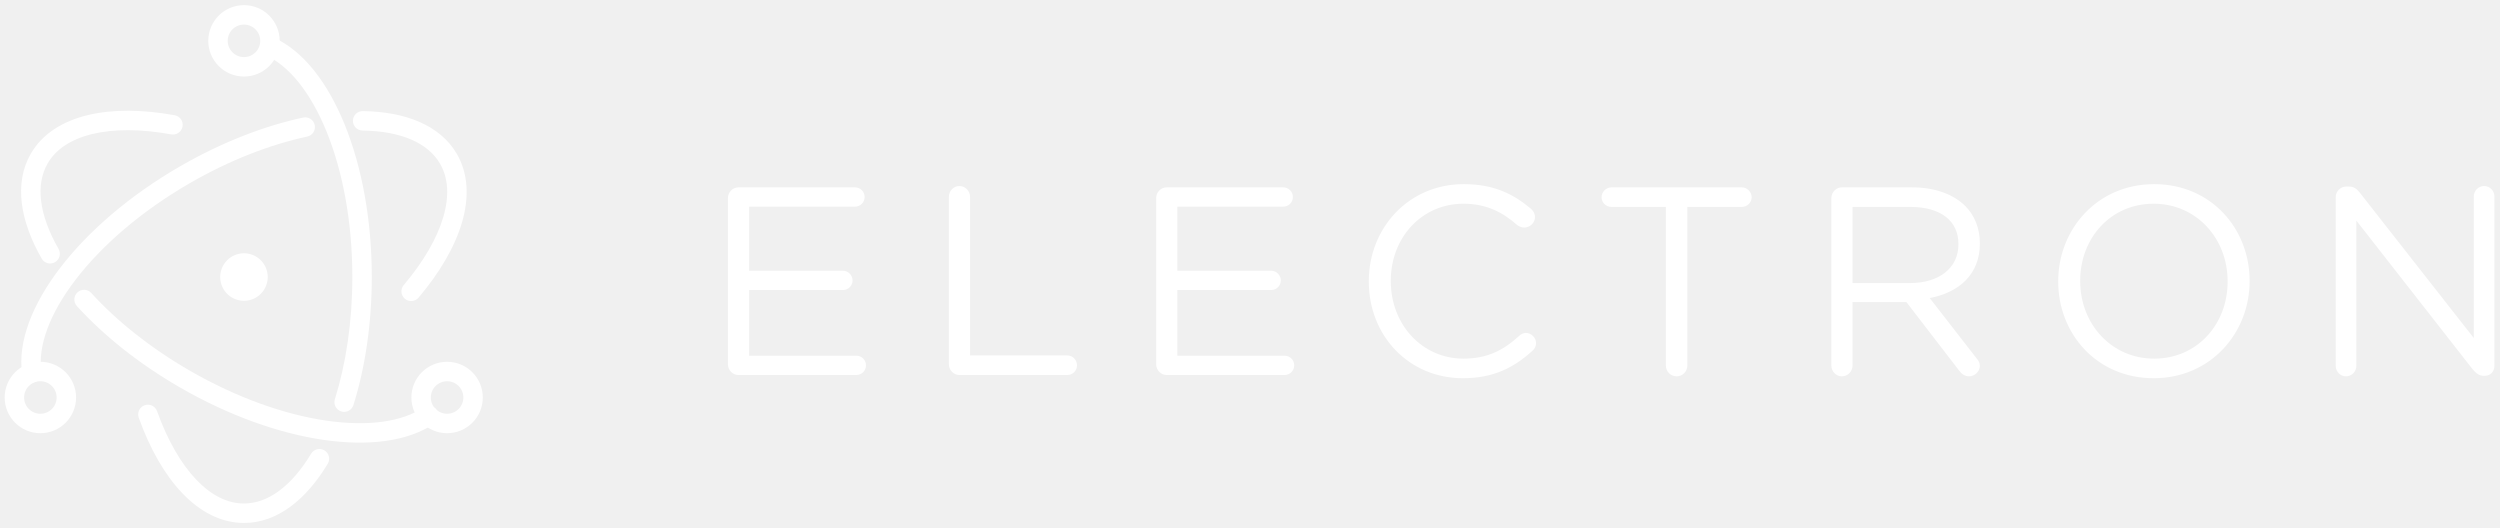
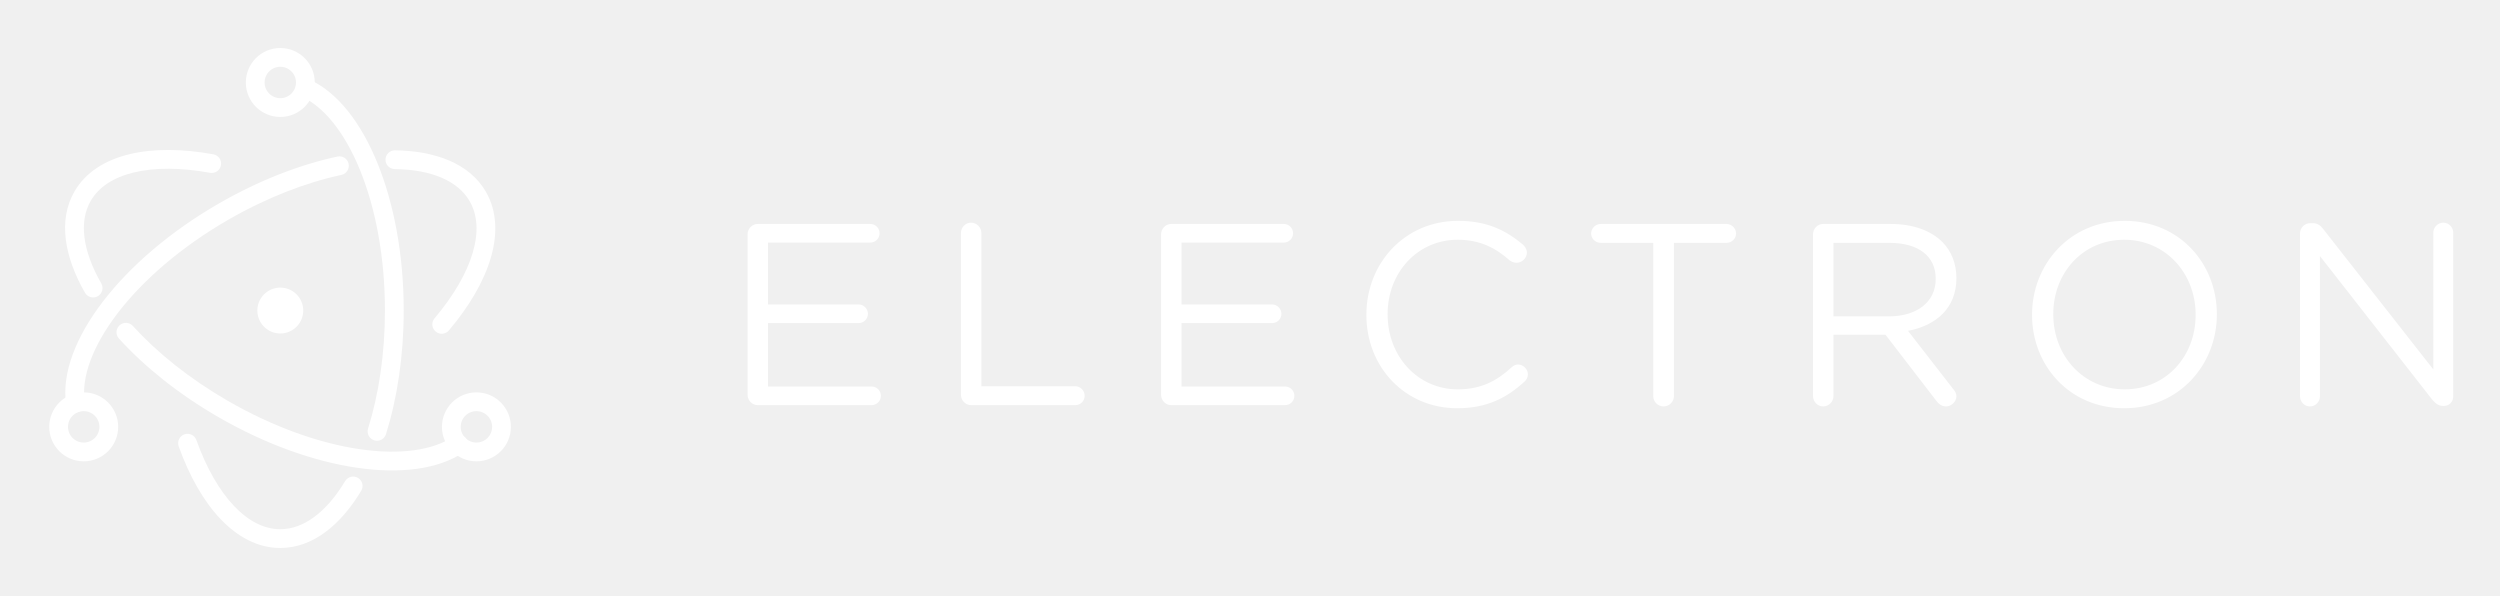
- <svg xmlns="http://www.w3.org/2000/svg" width="360" height="76" viewBox="0 0 360 76" fill="none">
-   <g clip-path="url(#clip0)">
-     <path fill-rule="evenodd" clip-rule="evenodd" d="M106.327 54H123.311C124.083 54 124.7 53.382 124.7 52.61C124.7 51.838 124.083 51.221 123.311 51.221H107.871V41.764H121.381C122.153 41.764 122.77 41.146 122.77 40.374C122.77 39.641 122.153 38.985 121.381 38.985H107.871V29.759H123.118C123.89 29.759 124.507 29.142 124.507 28.37C124.507 27.598 123.89 26.98 123.118 26.98H106.327C105.516 26.98 104.821 27.675 104.821 28.524V52.456C104.821 53.305 105.516 54 106.327 54ZM136.639 52.456C136.639 53.305 137.334 54 138.144 54H153.7C154.472 54 155.09 53.382 155.09 52.61C155.09 51.838 154.472 51.182 153.7 51.182H139.688V28.331C139.688 27.482 138.993 26.787 138.144 26.787C137.334 26.787 136.639 27.482 136.639 28.331V52.456ZM167.993 54H184.977C185.749 54 186.367 53.382 186.367 52.61C186.367 51.838 185.749 51.221 184.977 51.221H169.537V41.764H183.047C183.819 41.764 184.437 41.146 184.437 40.374C184.437 39.641 183.819 38.985 183.047 38.985H169.537V29.759H184.784C185.556 29.759 186.174 29.142 186.174 28.37C186.174 27.598 185.556 26.98 184.784 26.98H167.993C167.182 26.98 166.488 27.675 166.488 28.524V52.456C166.488 53.305 167.182 54 167.993 54ZM210.657 54.463C215.096 54.463 218.03 52.919 220.693 50.487C220.963 50.256 221.195 49.87 221.195 49.407C221.195 48.635 220.5 47.94 219.728 47.94C219.342 47.94 218.995 48.133 218.763 48.364C216.447 50.487 214.092 51.645 210.734 51.645C204.79 51.645 200.274 46.743 200.274 40.49V40.413C200.274 34.198 204.751 29.335 210.734 29.335C214.054 29.335 216.408 30.57 218.493 32.423C218.724 32.577 219.072 32.77 219.496 32.77C220.307 32.77 221.04 32.075 221.04 31.265C221.04 30.724 220.732 30.3 220.423 30.029C217.914 27.945 215.135 26.517 210.773 26.517C202.821 26.517 197.108 32.847 197.108 40.49V40.567C197.108 48.326 202.86 54.463 210.657 54.463ZM239.888 52.649C239.888 53.498 240.583 54.193 241.432 54.193C242.281 54.193 242.976 53.498 242.976 52.649V29.798H250.812C251.584 29.798 252.24 29.18 252.24 28.408C252.24 27.636 251.584 26.98 250.812 26.98H232.052C231.28 26.98 230.624 27.636 230.624 28.408C230.624 29.18 231.28 29.798 232.052 29.798H239.888V52.649ZM263.716 52.649V28.524C263.716 27.675 264.41 26.98 265.221 26.98H275.334C278.654 26.98 281.317 27.984 283.016 29.682C284.328 30.994 285.1 32.886 285.1 35.009V35.086C285.1 39.525 282.089 42.111 277.882 42.922L284.598 51.568C284.907 51.916 285.1 52.263 285.1 52.688C285.1 53.498 284.328 54.193 283.556 54.193C282.938 54.193 282.475 53.846 282.128 53.382L274.524 43.501H266.765V52.649C266.765 53.498 266.07 54.193 265.221 54.193C264.41 54.193 263.716 53.498 263.716 52.649ZM266.765 40.76H275.064C279.117 40.76 282.012 38.676 282.012 35.202V35.125C282.012 31.805 279.464 29.798 275.103 29.798H266.765V40.76ZM310.124 54.463C301.902 54.463 296.382 48.017 296.382 40.567V40.49C296.382 33.04 301.979 26.517 310.201 26.517C318.423 26.517 323.943 32.963 323.943 40.413V40.49C323.943 47.94 318.346 54.463 310.124 54.463ZM310.201 51.645C316.377 51.645 320.777 46.705 320.777 40.567V40.49C320.777 34.353 316.3 29.335 310.124 29.335C303.948 29.335 299.547 34.275 299.547 40.413V40.49C299.547 46.627 304.025 51.645 310.201 51.645ZM336.344 52.688C336.344 53.498 337 54.193 337.811 54.193C338.66 54.193 339.316 53.498 339.316 52.688V31.766L356.069 53.189C356.532 53.73 356.995 54.116 357.651 54.116H357.806C358.616 54.116 359.195 53.498 359.195 52.688V28.292C359.195 27.482 358.539 26.787 357.729 26.787C356.879 26.787 356.223 27.482 356.223 28.292V48.673L339.818 27.752C339.394 27.212 338.969 26.864 338.274 26.864H337.85C337.039 26.864 336.344 27.559 336.344 28.37V52.688Z" fill="white" />
-     <path d="M24.656 19.351C25.417 19.49 26.146 18.985 26.284 18.225C26.423 17.464 25.919 16.735 25.158 16.596L24.656 19.351ZM5.647 22.837L6.86 23.537L5.647 22.837ZM6.005 37.239C6.39 37.91 7.245 38.142 7.916 37.757C8.587 37.373 8.819 36.517 8.434 35.846L6.005 37.239ZM13.14 42.188C12.62 41.616 11.734 41.574 11.162 42.095C10.591 42.615 10.549 43.5 11.069 44.072L13.14 42.188ZM26.6 54.571L25.9 55.783L25.9 55.783L26.6 54.571ZM62.532 60.993C63.17 60.558 63.335 59.687 62.9 59.048C62.464 58.409 61.593 58.245 60.954 58.68L62.532 60.993ZM25.158 16.596C20.524 15.752 16.215 15.713 12.639 16.576C9.058 17.439 6.109 19.238 4.435 22.137L6.86 23.537C8.04 21.494 10.214 20.041 13.296 19.298C16.383 18.553 20.278 18.554 24.656 19.351L25.158 16.596ZM4.435 22.137C1.949 26.443 2.96 31.928 6.005 37.239L8.434 35.846C5.588 30.882 5.112 26.564 6.86 23.537L4.435 22.137ZM11.069 44.072C14.904 48.287 19.962 52.355 25.9 55.783L27.3 53.358C21.588 50.06 16.763 46.169 13.14 42.188L11.069 44.072ZM25.9 55.783C32.973 59.867 40.215 62.419 46.61 63.346C52.955 64.265 58.689 63.614 62.532 60.993L60.954 58.68C57.952 60.727 53.057 61.451 47.012 60.575C41.017 59.706 34.111 57.291 27.3 53.358L25.9 55.783Z" fill="white" />
-     <path d="M58.137 41.05C57.638 41.64 57.711 42.524 58.301 43.023C58.891 43.523 59.775 43.449 60.274 42.859L58.137 41.05ZM64.587 22.887L63.374 23.587L63.374 23.587L64.587 22.887ZM52.239 15.999C51.466 15.989 50.831 16.607 50.821 17.38C50.811 18.154 51.43 18.788 52.203 18.799L52.239 15.999ZM44.244 19.666C45 19.504 45.482 18.76 45.32 18.003C45.158 17.247 44.414 16.766 43.658 16.928L44.244 19.666ZM26.629 25.166L25.929 23.953L25.929 23.953L26.629 25.166ZM3.191 53.894C3.303 54.658 4.014 55.188 4.779 55.075C5.544 54.963 6.074 54.252 5.961 53.487L3.191 53.894ZM60.274 42.859C63.309 39.275 65.485 35.571 66.52 32.051C67.556 28.525 67.469 25.08 65.799 22.187L63.374 23.587C64.552 25.627 64.725 28.23 63.833 31.262C62.941 34.3 61.003 37.664 58.137 41.05L60.274 42.859ZM65.799 22.187C63.353 17.951 58.227 16.077 52.239 15.999L52.203 18.799C57.781 18.871 61.655 20.61 63.374 23.587L65.799 22.187ZM43.658 16.928C38.043 18.131 31.927 20.49 25.929 23.953L27.329 26.378C33.099 23.046 38.943 20.802 44.244 19.666L43.658 16.928ZM25.929 23.953C18.647 28.157 12.681 33.329 8.674 38.558C4.703 43.741 2.501 49.193 3.191 53.894L5.961 53.487C5.433 49.887 7.11 45.202 10.896 40.261C14.647 35.367 20.316 30.427 27.329 26.378L25.929 23.953Z" fill="white" />
-     <path d="M22.615 59.204C22.354 58.476 21.553 58.097 20.825 58.358C20.097 58.619 19.718 59.42 19.979 60.148L22.615 59.204ZM47.199 66.776C47.598 66.114 47.383 65.253 46.721 64.855C46.058 64.457 45.198 64.671 44.8 65.334L47.199 66.776ZM48.221 57.494C47.99 58.232 48.401 59.017 49.139 59.248C49.877 59.479 50.663 59.068 50.894 58.33L48.221 57.494ZM52.138 39.893H50.737H52.138ZM39.402 5.41C38.695 5.096 37.868 5.415 37.554 6.122C37.24 6.828 37.559 7.655 38.266 7.969L39.402 5.41ZM19.979 60.148C21.565 64.578 23.685 68.324 26.218 70.986C28.756 73.653 31.787 75.305 35.132 75.305V72.505C32.774 72.505 30.43 71.35 28.247 69.056C26.06 66.758 24.113 63.389 22.615 59.204L19.979 60.148ZM35.132 75.305C39.985 75.305 44.146 71.855 47.199 66.776L44.8 65.334C41.959 70.058 38.543 72.505 35.132 72.505V75.305ZM50.894 58.33C52.575 52.958 53.538 46.639 53.538 39.893H50.737C50.737 46.383 49.81 52.417 48.221 57.494L50.894 58.33ZM53.538 39.893C53.538 31.62 52.089 23.981 49.637 17.942C47.206 11.953 43.692 7.315 39.402 5.41L38.266 7.969C41.588 9.444 44.726 13.287 47.043 18.995C49.34 24.652 50.737 31.926 50.737 39.893H53.538Z" fill="white" />
-     <path fill-rule="evenodd" clip-rule="evenodd" d="M68.123 57.239C68.123 55.173 66.448 53.498 64.382 53.498C62.316 53.498 60.64 55.173 60.64 57.239C60.64 59.306 62.316 60.981 64.382 60.981C66.448 60.981 68.123 59.306 68.123 57.239V57.239Z" stroke="white" stroke-width="2.8" stroke-linecap="round" />
-     <path fill-rule="evenodd" clip-rule="evenodd" d="M5.813 60.981C7.88 60.981 9.555 59.306 9.555 57.239C9.555 55.173 7.88 53.498 5.813 53.498C3.747 53.498 2.072 55.173 2.072 57.239C2.072 59.306 3.747 60.981 5.813 60.981V60.981V60.981Z" stroke="white" stroke-width="2.8" stroke-linecap="round" />
-     <circle cx="35.132" cy="5.881" r="3.741" stroke="white" stroke-width="2.8" stroke-linecap="round" />
-     <path fill-rule="evenodd" clip-rule="evenodd" d="M35.854 43.238C34.007 43.637 32.187 42.463 31.787 40.616C31.389 38.769 32.562 36.949 34.409 36.549C36.256 36.15 38.076 37.324 38.476 39.171C38.875 41.018 37.701 42.838 35.854 43.238Z" fill="white" />
+ <svg xmlns="http://www.w3.org/2000/svg" version="1.1" x="0" y="0" width="372.84" height="88.84" viewBox="0, 0, 372.84, 88.84">
+   <g id="Background">
+     <rect x="0" y="0" width="372.84" height="88.84" fill="#000000" fill-opacity="0" />
  </g>
-   <defs>
-     <clipPath id="clip0">
-       <rect width="360" height="76" fill="white" />
-     </clipPath>
-   </defs>
+   <g id="Layer_1">
+     <path d="M112.997,60.42 L129.981,60.42 C130.753,60.42 131.37,59.802 131.37,59.03 C131.37,58.258 130.753,57.641 129.981,57.641 L114.541,57.641 L114.541,48.184 L128.051,48.184 C128.823,48.184 129.44,47.566 129.44,46.794 C129.44,46.061 128.823,45.405 128.051,45.405 L114.541,45.405 L114.541,36.179 L129.788,36.179 C130.56,36.179 131.177,35.562 131.177,34.79 C131.177,34.018 130.56,33.4 129.788,33.4 L112.997,33.4 C112.186,33.4 111.491,34.095 111.491,34.944 L111.491,58.876 C111.491,59.725 112.186,60.42 112.997,60.42 z M143.309,58.876 C143.309,59.725 144.004,60.42 144.814,60.42 L160.37,60.42 C161.142,60.42 161.76,59.802 161.76,59.03 C161.76,58.258 161.142,57.602 160.37,57.602 L146.358,57.602 L146.358,34.751 C146.358,33.902 145.663,33.207 144.814,33.207 C144.004,33.207 143.309,33.902 143.309,34.751 L143.309,58.876 z M174.663,60.42 L191.647,60.42 C192.419,60.42 193.037,59.802 193.037,59.03 C193.037,58.258 192.419,57.641 191.647,57.641 L176.207,57.641 L176.207,48.184 L189.717,48.184 C190.489,48.184 191.107,47.566 191.107,46.794 C191.107,46.061 190.489,45.405 189.717,45.405 L176.207,45.405 L176.207,36.179 L191.454,36.179 C192.226,36.179 192.844,35.562 192.844,34.79 C192.844,34.018 192.226,33.4 191.454,33.4 L174.663,33.4 C173.852,33.4 173.158,34.095 173.158,34.944 L173.158,58.876 C173.158,59.725 173.852,60.42 174.663,60.42 z M217.327,60.883 C221.766,60.883 224.7,59.339 227.363,56.907 C227.633,56.676 227.865,56.29 227.865,55.827 C227.865,55.055 227.17,54.36 226.398,54.36 C226.012,54.36 225.665,54.553 225.433,54.784 C223.117,56.907 220.762,58.065 217.404,58.065 C211.46,58.065 206.944,53.163 206.944,46.91 L206.944,46.833 C206.944,40.618 211.421,35.755 217.404,35.755 C220.724,35.755 223.078,36.99 225.163,38.843 C225.394,38.997 225.742,39.19 226.166,39.19 C226.977,39.19 227.71,38.495 227.71,37.685 C227.71,37.144 227.402,36.72 227.093,36.449 C224.584,34.365 221.805,32.937 217.443,32.937 C209.491,32.937 203.778,39.267 203.778,46.91 L203.778,46.987 C203.778,54.746 209.53,60.883 217.327,60.883 z M246.558,59.069 C246.558,59.918 247.253,60.613 248.102,60.613 C248.951,60.613 249.646,59.918 249.646,59.069 L249.646,36.218 L257.482,36.218 C258.254,36.218 258.91,35.6 258.91,34.828 C258.91,34.056 258.254,33.4 257.482,33.4 L238.722,33.4 C237.95,33.4 237.294,34.056 237.294,34.828 C237.294,35.6 237.95,36.218 238.722,36.218 L246.558,36.218 L246.558,59.069 z M270.386,59.069 L270.386,34.944 C270.386,34.095 271.08,33.4 271.891,33.4 L282.004,33.4 C285.324,33.4 287.987,34.404 289.686,36.102 C290.998,37.414 291.77,39.306 291.77,41.429 L291.77,41.506 C291.77,45.945 288.759,48.531 284.552,49.342 L291.268,57.988 C291.577,58.336 291.77,58.683 291.77,59.108 C291.77,59.918 290.998,60.613 290.226,60.613 C289.608,60.613 289.145,60.266 288.798,59.802 L281.194,49.921 L273.435,49.921 L273.435,59.069 C273.435,59.918 272.74,60.613 271.891,60.613 C271.08,60.613 270.386,59.918 270.386,59.069 z M273.435,47.18 L281.734,47.18 C285.787,47.18 288.682,45.096 288.682,41.622 L288.682,41.545 C288.682,38.225 286.134,36.218 281.773,36.218 L273.435,36.218 L273.435,47.18 z M316.794,60.883 C308.572,60.883 303.052,54.437 303.052,46.987 L303.052,46.91 C303.052,39.46 308.649,32.937 316.871,32.937 C325.093,32.937 330.613,39.383 330.613,46.833 L330.613,46.91 C330.613,54.36 325.016,60.883 316.794,60.883 z M316.871,58.065 C323.047,58.065 327.447,53.125 327.447,46.987 L327.447,46.91 C327.447,40.773 322.97,35.755 316.794,35.755 C310.618,35.755 306.217,40.695 306.217,46.833 L306.217,46.91 C306.217,53.047 310.695,58.065 316.871,58.065 z M343.014,59.108 C343.014,59.918 343.67,60.613 344.481,60.613 C345.33,60.613 345.986,59.918 345.986,59.108 L345.986,38.186 L362.739,59.609 C363.202,60.15 363.665,60.536 364.321,60.536 L364.476,60.536 C365.286,60.536 365.865,59.918 365.865,59.108 L365.865,34.712 C365.865,33.902 365.209,33.207 364.399,33.207 C363.549,33.207 362.893,33.902 362.893,34.712 L362.893,55.093 L346.488,34.172 C346.064,33.632 345.639,33.284 344.944,33.284 L344.52,33.284 C343.709,33.284 343.014,33.979 343.014,34.79 L343.014,59.108 z" fill="#FFFFFF" />
+     <path d="M31.326,25.771 C32.087,25.91 32.816,25.405 32.954,24.645 C33.093,23.884 32.589,23.155 31.828,23.016 L31.326,25.771 z M12.318,29.257 L13.53,29.957 L12.318,29.257 z M12.675,43.659 C13.06,44.33 13.915,44.562 14.586,44.177 C15.257,43.792 15.489,42.937 15.104,42.266 L12.675,43.659 z M19.81,48.608 C19.29,48.036 18.404,47.994 17.833,48.515 C17.261,49.035 17.219,49.92 17.739,50.492 L19.81,48.608 z M33.27,60.991 L32.57,62.203 L32.57,62.203 L33.27,60.991 z M69.201,67.413 C69.84,66.978 70.005,66.107 69.57,65.468 C69.134,64.829 68.263,64.665 67.624,65.1 L69.201,67.413 z M31.828,23.016 C27.194,22.172 22.885,22.133 19.309,22.996 C15.728,23.859 12.779,25.658 11.105,28.557 L13.53,29.957 C14.71,27.914 16.884,26.46 19.966,25.718 C23.053,24.973 26.948,24.974 31.326,25.771 L31.828,23.016 z M11.105,28.557 C8.619,32.863 9.63,38.348 12.675,43.659 L15.104,42.266 C12.258,37.302 11.782,32.984 13.53,29.957 L11.105,28.557 z M17.739,50.492 C21.574,54.707 26.632,58.775 32.57,62.203 L33.97,59.778 C28.258,56.48 23.433,52.589 19.81,48.608 L17.739,50.492 z M32.57,62.203 C39.643,66.287 46.885,68.838 53.28,69.765 C59.625,70.685 65.359,70.034 69.201,67.413 L67.624,65.1 C64.622,67.147 59.727,67.871 53.682,66.994 C47.687,66.125 40.781,63.71 33.97,59.778 L32.57,62.203 z" fill="#FFFFFF" />
+     <path d="M64.807,47.47 C64.308,48.06 64.381,48.944 64.971,49.443 C65.561,49.943 66.445,49.869 66.944,49.279 L64.807,47.47 z M71.257,29.307 L70.044,30.007 L70.044,30.007 L71.257,29.307 z M58.909,22.419 C58.136,22.409 57.501,23.027 57.491,23.8 C57.481,24.573 58.1,25.208 58.873,25.218 L58.909,22.419 z M50.914,26.086 C51.67,25.924 52.152,25.18 51.99,24.423 C51.828,23.667 51.084,23.186 50.328,23.348 L50.914,26.086 z M33.299,31.586 L32.599,30.373 L32.599,30.373 L33.299,31.586 z M9.861,60.313 C9.973,61.078 10.684,61.608 11.449,61.495 C12.214,61.383 12.744,60.672 12.631,59.907 L9.861,60.313 z M66.944,49.279 C69.979,45.695 72.155,41.991 73.19,38.471 C74.226,34.945 74.139,31.5 72.469,28.607 L70.044,30.007 C71.222,32.047 71.395,34.65 70.503,37.682 C69.611,40.72 67.673,44.084 64.807,47.47 L66.944,49.279 z M72.469,28.607 C70.023,24.371 64.897,22.497 58.909,22.419 L58.873,25.218 C64.451,25.291 68.325,27.03 70.044,30.007 L72.469,28.607 z M50.328,23.348 C44.713,24.551 38.597,26.91 32.599,30.373 L33.999,32.798 C39.769,29.466 45.613,27.222 50.914,26.086 L50.328,23.348 z M32.599,30.373 C25.317,34.577 19.351,39.749 15.344,44.978 C11.373,50.161 9.171,55.612 9.861,60.313 L12.631,59.907 C12.103,56.307 13.78,51.622 17.566,46.681 C21.317,41.787 26.986,36.847 33.999,32.798 L32.599,30.373 z" fill="#FFFFFF" />
+     <path d="M29.285,65.624 C29.024,64.896 28.223,64.517 27.495,64.778 C26.767,65.039 26.388,65.84 26.649,66.568 L29.285,65.624 z M53.869,73.196 C54.268,72.533 54.053,71.673 53.391,71.275 C52.728,70.877 51.868,71.091 51.47,71.753 L53.869,73.196 z M54.891,63.914 C54.66,64.652 55.072,65.437 55.809,65.668 C56.547,65.899 57.333,65.488 57.564,64.75 L54.891,63.914 z M58.808,46.313 L57.408,46.313 L58.808,46.313 z M46.072,11.83 C45.365,11.516 44.538,11.835 44.224,12.542 C43.91,13.248 44.229,14.075 44.936,14.389 L46.072,11.83 z M26.649,66.568 C28.235,70.998 30.355,74.744 32.888,77.406 C35.426,80.073 38.457,81.725 41.802,81.725 L41.802,78.925 C39.444,78.925 37.1,77.77 34.917,75.476 C32.73,73.178 30.784,69.809 29.285,65.624 L26.649,66.568 z M41.802,81.725 C46.655,81.725 50.816,78.275 53.869,73.196 L51.47,71.753 C48.629,76.478 45.213,78.925 41.802,78.925 L41.802,81.725 z M57.564,64.75 C59.245,59.378 60.208,53.059 60.208,46.313 L57.408,46.313 C57.408,52.803 56.48,58.837 54.891,63.914 L57.564,64.75 z M60.208,46.313 C60.208,38.04 58.759,30.401 56.307,24.362 C53.876,18.373 50.362,13.735 46.072,11.83 L44.936,14.389 C48.258,15.864 51.396,19.707 53.713,25.415 C56.01,31.072 57.408,38.346 57.408,46.313 L60.208,46.313 z" fill="#FFFFFF" />
+     <path d="M74.793,63.659 C74.793,61.593 73.118,59.918 71.052,59.918 C68.985,59.918 67.31,61.593 67.31,63.659 C67.31,65.725 68.985,67.401 71.052,67.401 C73.118,67.401 74.793,65.725 74.793,63.659 L74.793,63.659 z M12.483,67.401 C14.55,67.401 16.225,65.725 16.225,63.659 C16.225,61.593 14.55,59.918 12.483,59.918 C10.417,59.918 8.742,61.593 8.742,63.659 C8.742,65.725 10.417,67.401 12.483,67.401 L12.483,67.401 L12.483,67.401 z" fill-opacity="0" stroke="#FFFFFF" stroke-width="2.8" stroke-linecap="round" />
+     <path d="M45.543,12.301 C45.543,14.367 43.868,16.042 41.802,16.042 C39.736,16.042 38.061,14.367 38.061,12.301 C38.061,10.235 39.736,8.56 41.802,8.56 C43.868,8.56 45.543,10.235 45.543,12.301 z" fill-opacity="0" stroke="#FFFFFF" stroke-width="2.8" stroke-linecap="round" />
+     <path d="M42.524,49.658 C40.677,50.057 38.857,48.883 38.457,47.036 C38.059,45.188 39.232,43.368 41.079,42.969 C42.926,42.569 44.746,43.743 45.146,45.591 C45.545,47.438 44.371,49.258 42.524,49.658 z" fill="#FFFFFF" />
+   </g>
</svg>
